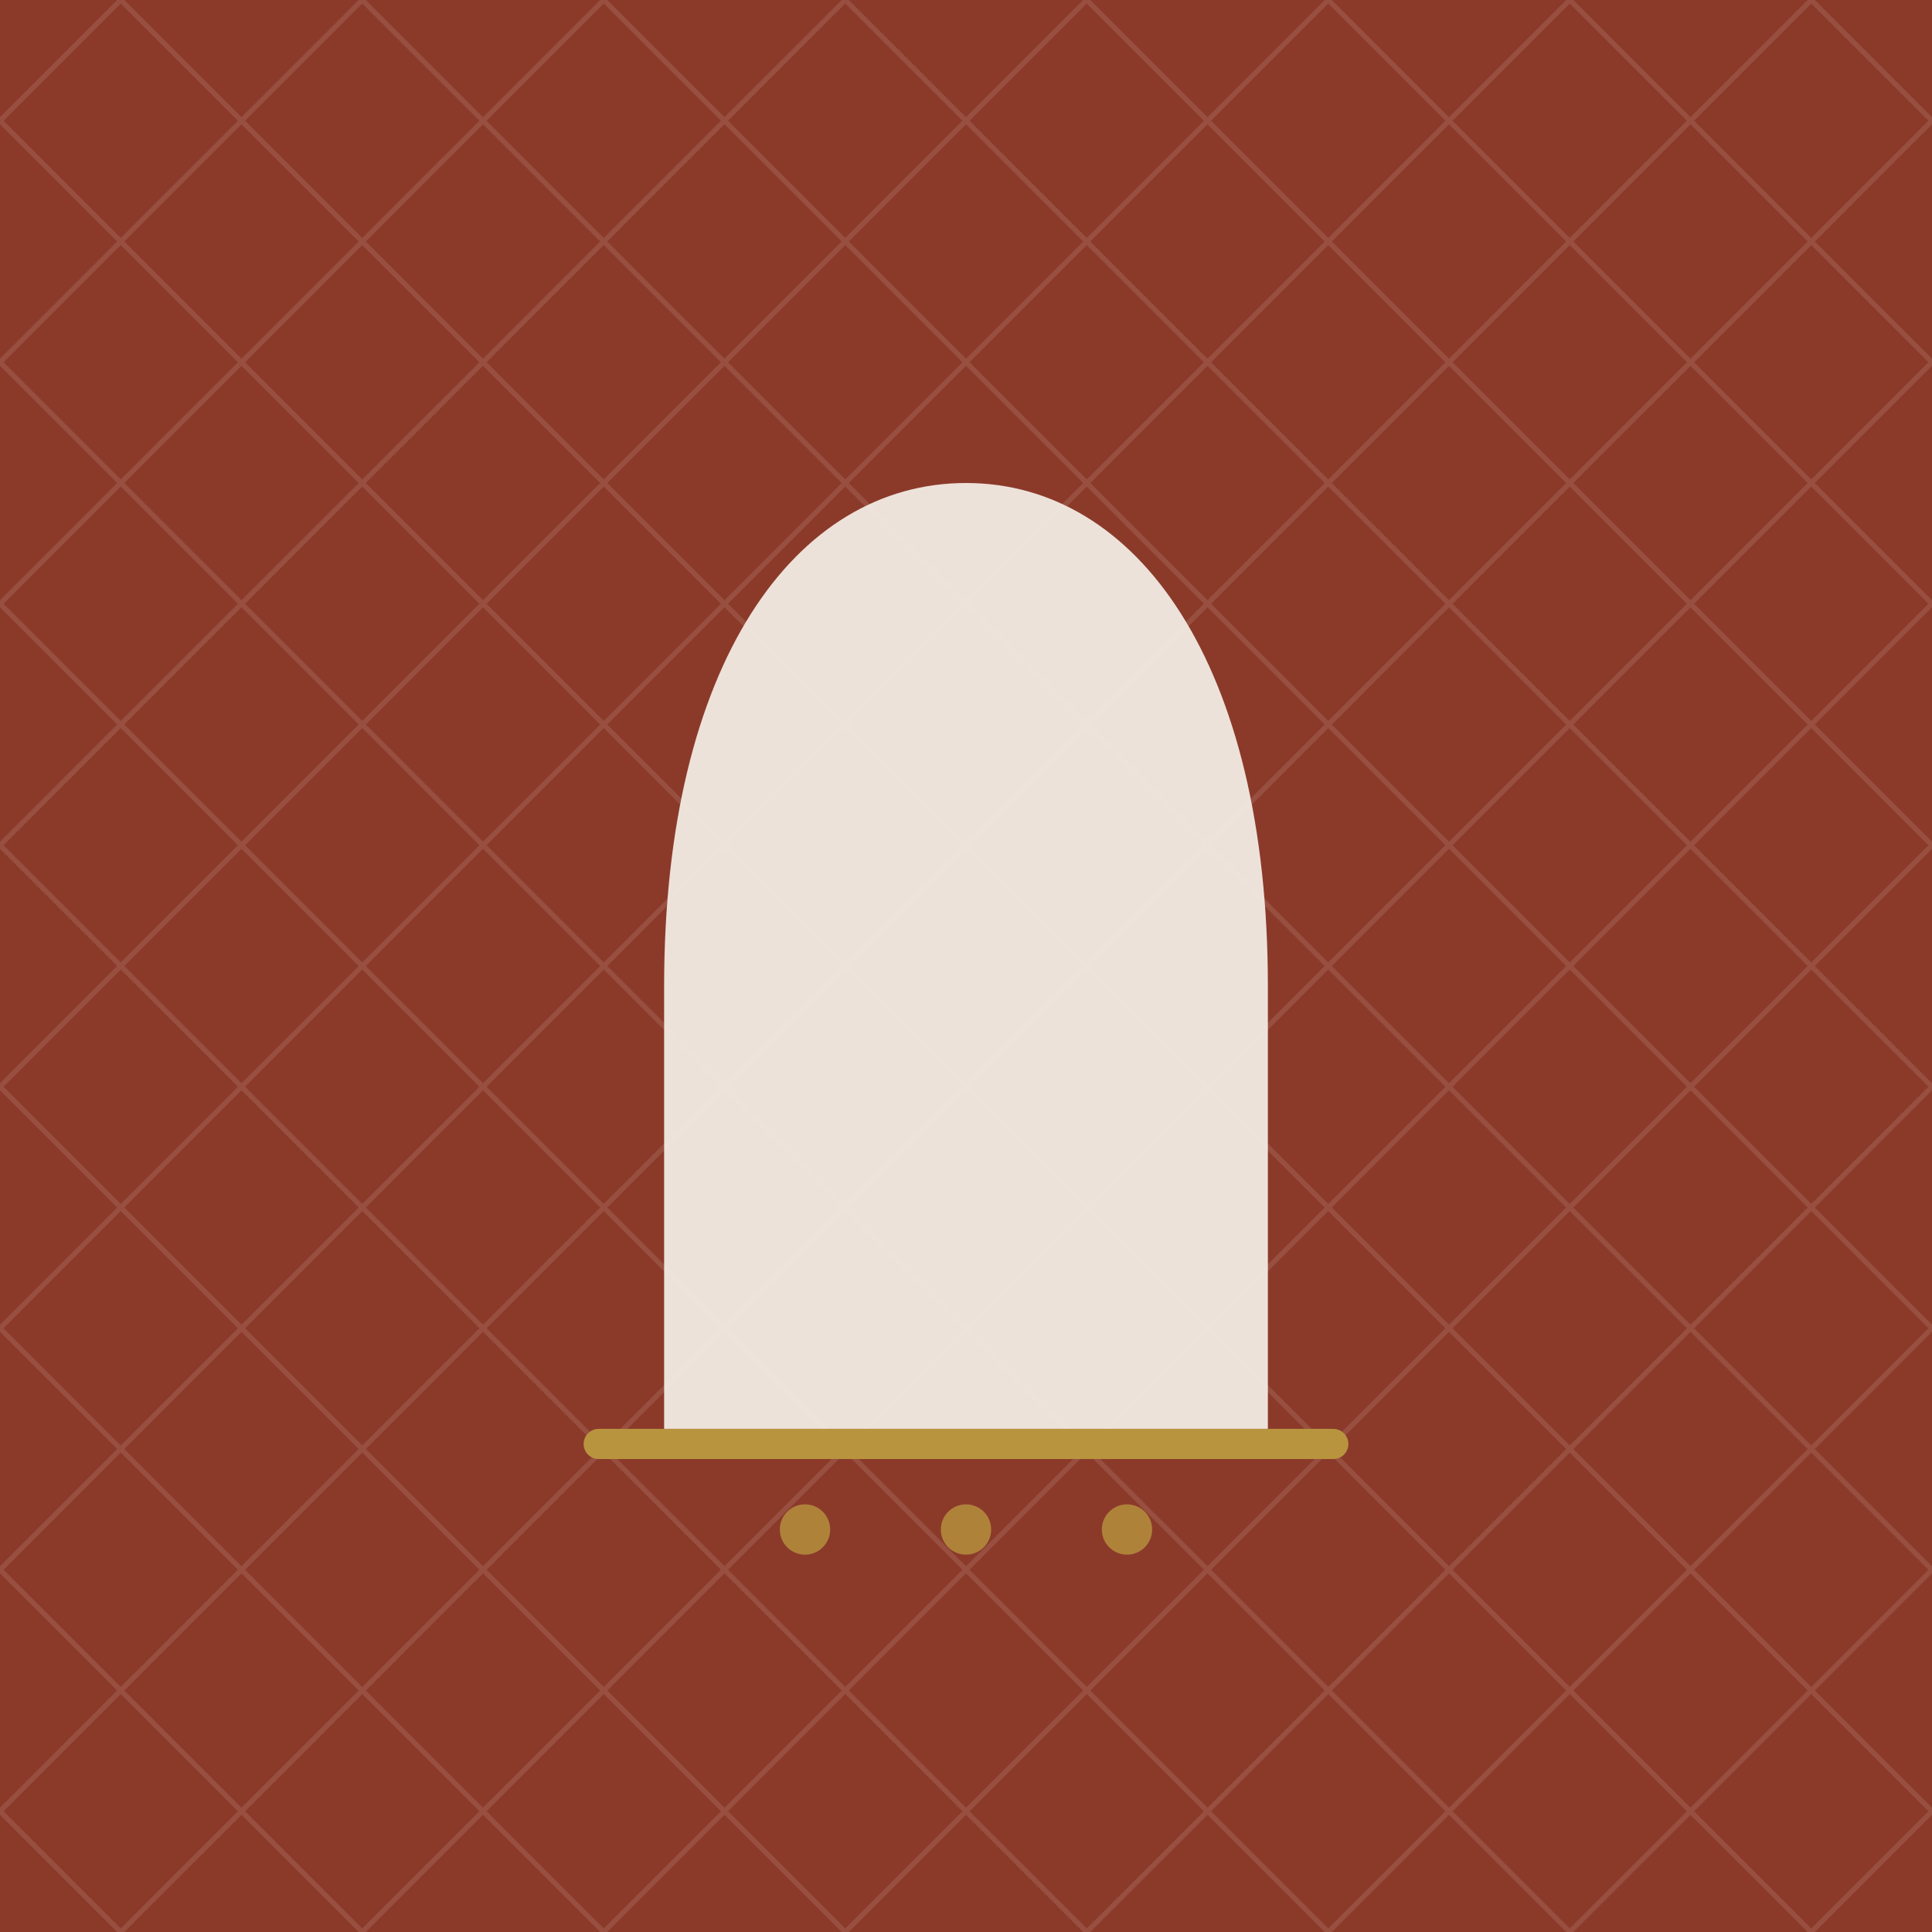
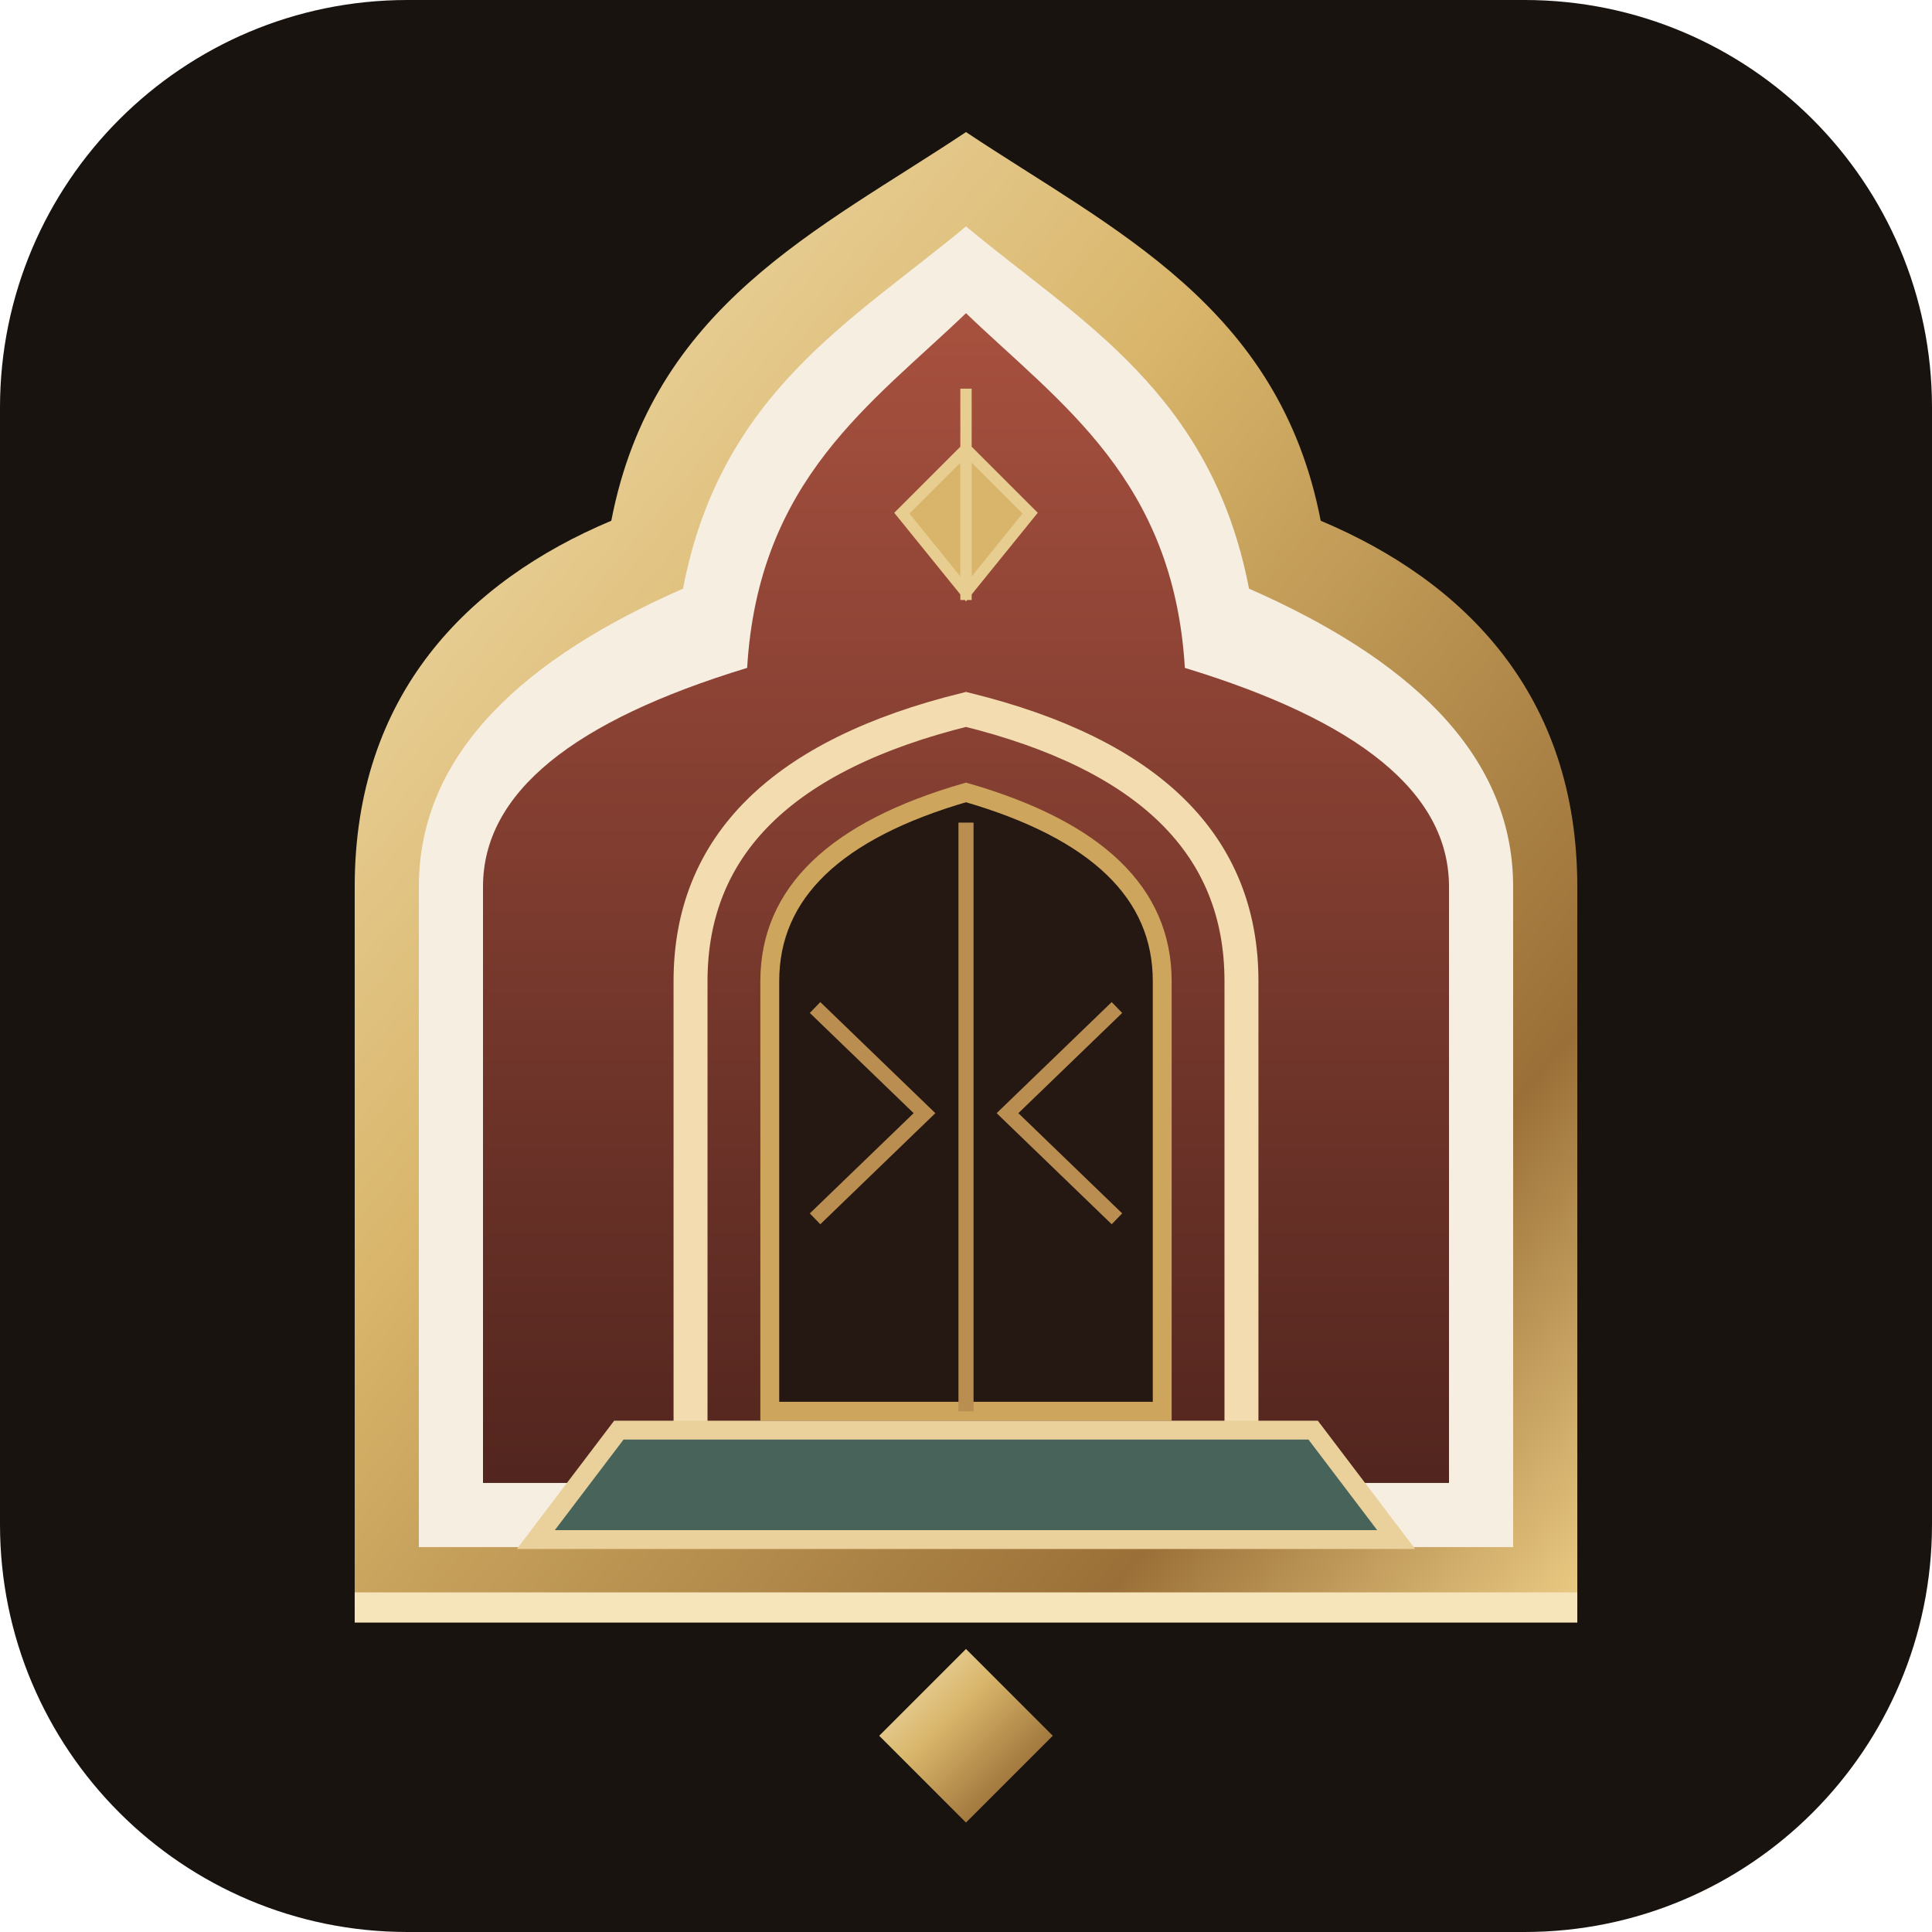
- <svg xmlns="http://www.w3.org/2000/svg" viewBox="0 0 192 192">
-   <rect width="192" height="192" fill="#8B3A2A" />
-   <rect x="0" y="0" width="192" height="192" fill="url(#pattern)" opacity="0.12" />
+ <svg xmlns="http://www.w3.org/2000/svg" viewBox="0 0 512 512" role="img" aria-label="Riad Dar Kader emblem">
  <defs>
-     <pattern id="pattern" width="24" height="24" patternUnits="userSpaceOnUse">
-       <path d="M12 0l12 12-12 12L0 12z" fill="none" stroke="#F5F0E8" stroke-width="0.5" />
-     </pattern>
+     <linearGradient id="gold" x1="0" y1="0" x2="1" y2="1">
+       <stop stop-color="#f6e5bb" />
+       <stop offset=".4" stop-color="#d8b56a" />
+       <stop offset=".8" stop-color="#9b7038" />
+       <stop offset="1" stop-color="#edce86" />
+     </linearGradient>
+     <linearGradient id="clay" x1="0" y1="0" x2="0" y2="1">
+       <stop stop-color="#a8513f" />
+       <stop offset="1" stop-color="#51251e" />
+     </linearGradient>
  </defs>
-   <path d="M66 142 V98 C66 66 79 48 96 48 C113 48 126 66 126 98 V142 Z" fill="#F5F0E8" opacity="0.92" />
-   <rect x="58" y="142" width="76" height="3" fill="#B8943F" rx="1.5" />
-   <circle cx="80" cy="152" r="2.5" fill="#B8943F" opacity="0.8" />
-   <circle cx="96" cy="152" r="2.5" fill="#B8943F" opacity="0.8" />
-   <circle cx="112" cy="152" r="2.5" fill="#B8943F" opacity="0.8" />
+   <rect width="512" height="512" rx="108" fill="#18130f" />
+   <path d="M94 427V235C94 184 124 154 162 138C173 81 217 61 256 35C295 61 339 81 350 138C388 154 418 184 418 235V427Z" fill="url(#gold)" />
+   <path d="M111 410V235C111 199 140 174 181 156C191 104 226 85 256 60C286 85 321 104 331 156C372 174 401 199 401 235V410Z" fill="#f6eee1" />
+   <path d="M128 393V235C128 210 152 191 198 177C201 127 231 107 256 83C281 107 311 127 314 177C360 191 384 210 384 235V393Z" fill="url(#clay)" />
+   <path d="M183 379V260Q183 206 256 188Q329 206 329 260V379" fill="none" stroke="#f3ddb0" stroke-width="9" />
+   <path d="M204 374V260Q204 225 256 210Q308 225 308 260V374Z" fill="#251712" stroke="#cda55d" stroke-width="5" />
+   <path d="M256 218V374M216 267L245 295L216 323M296 267L267 295L296 323" fill="none" stroke="#ba8e50" stroke-width="4" />
+   <path d="M164 379H348L370 408H142Z" fill="#48645a" stroke="#ead09b" stroke-width="5" />
+   <path d="M256 103V159M239 136L256 119L273 136L256 157Z" fill="#d8b56a" stroke="#e8cd91" stroke-width="3" />
+   <path d="M94 426H418" stroke="#f6e5bb" stroke-width="8" />
+   <path d="M256 437l23 23-23 23-23-23Z" fill="url(#gold)" />
</svg>
